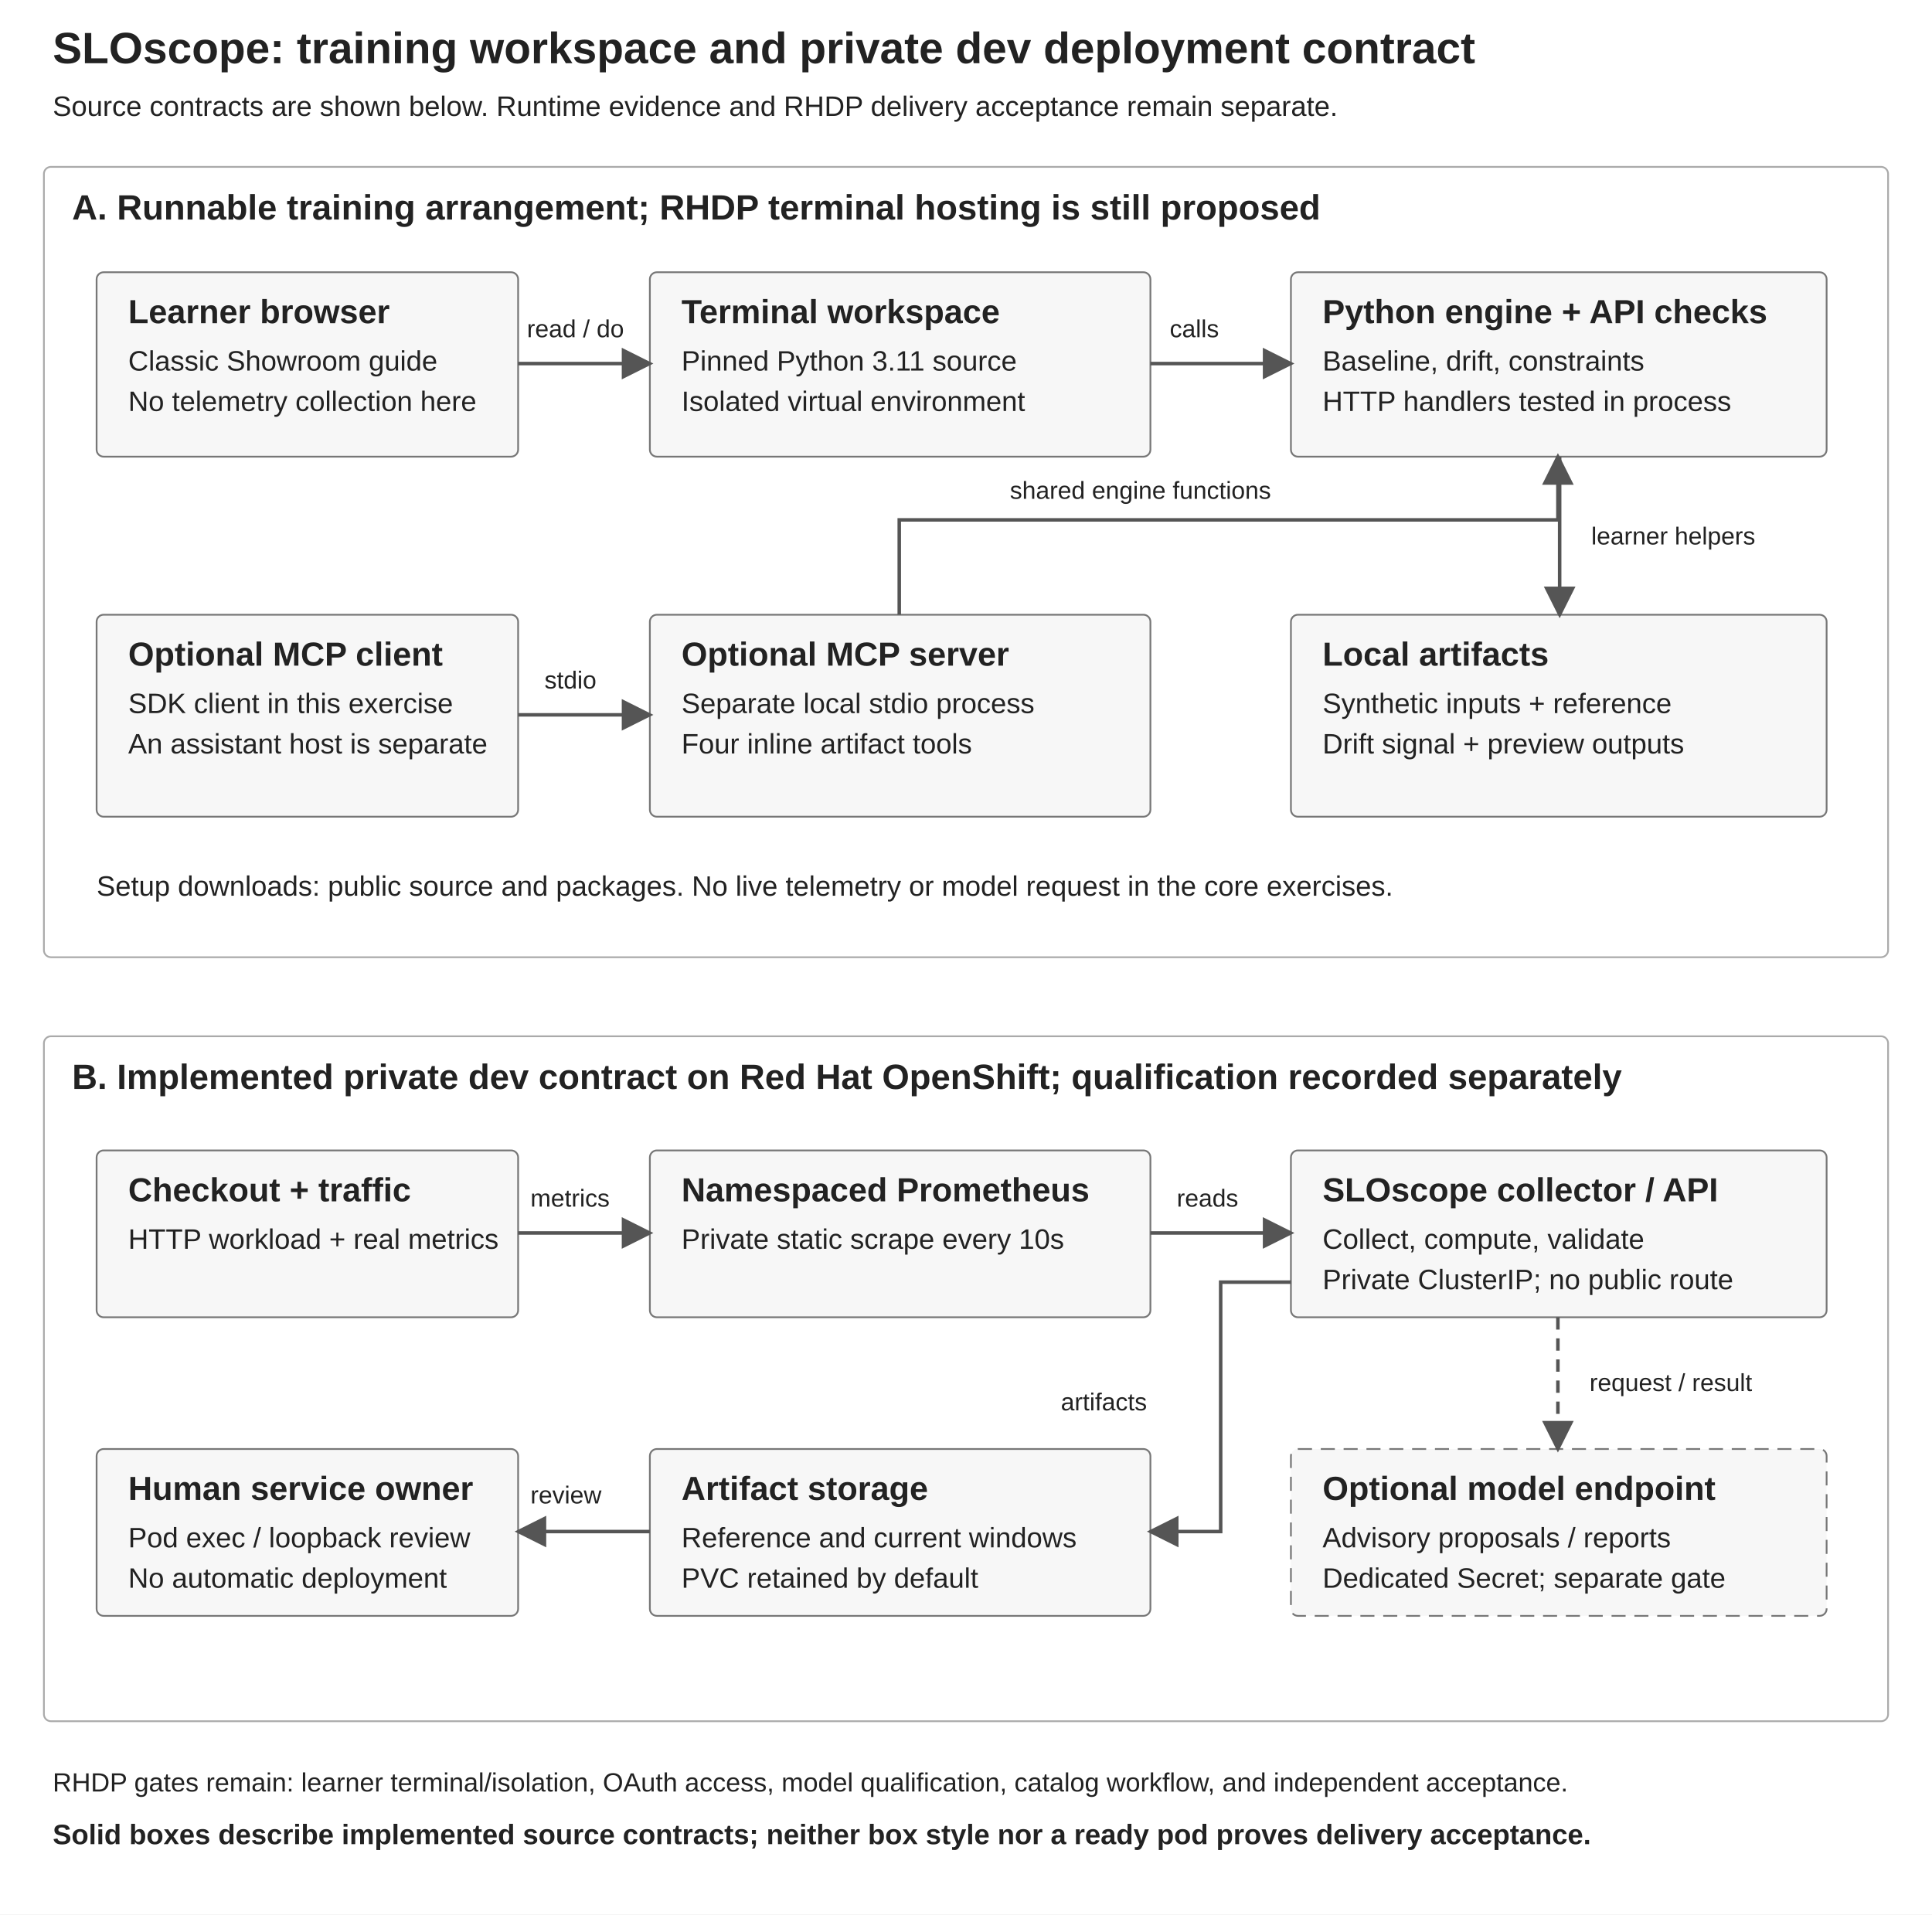
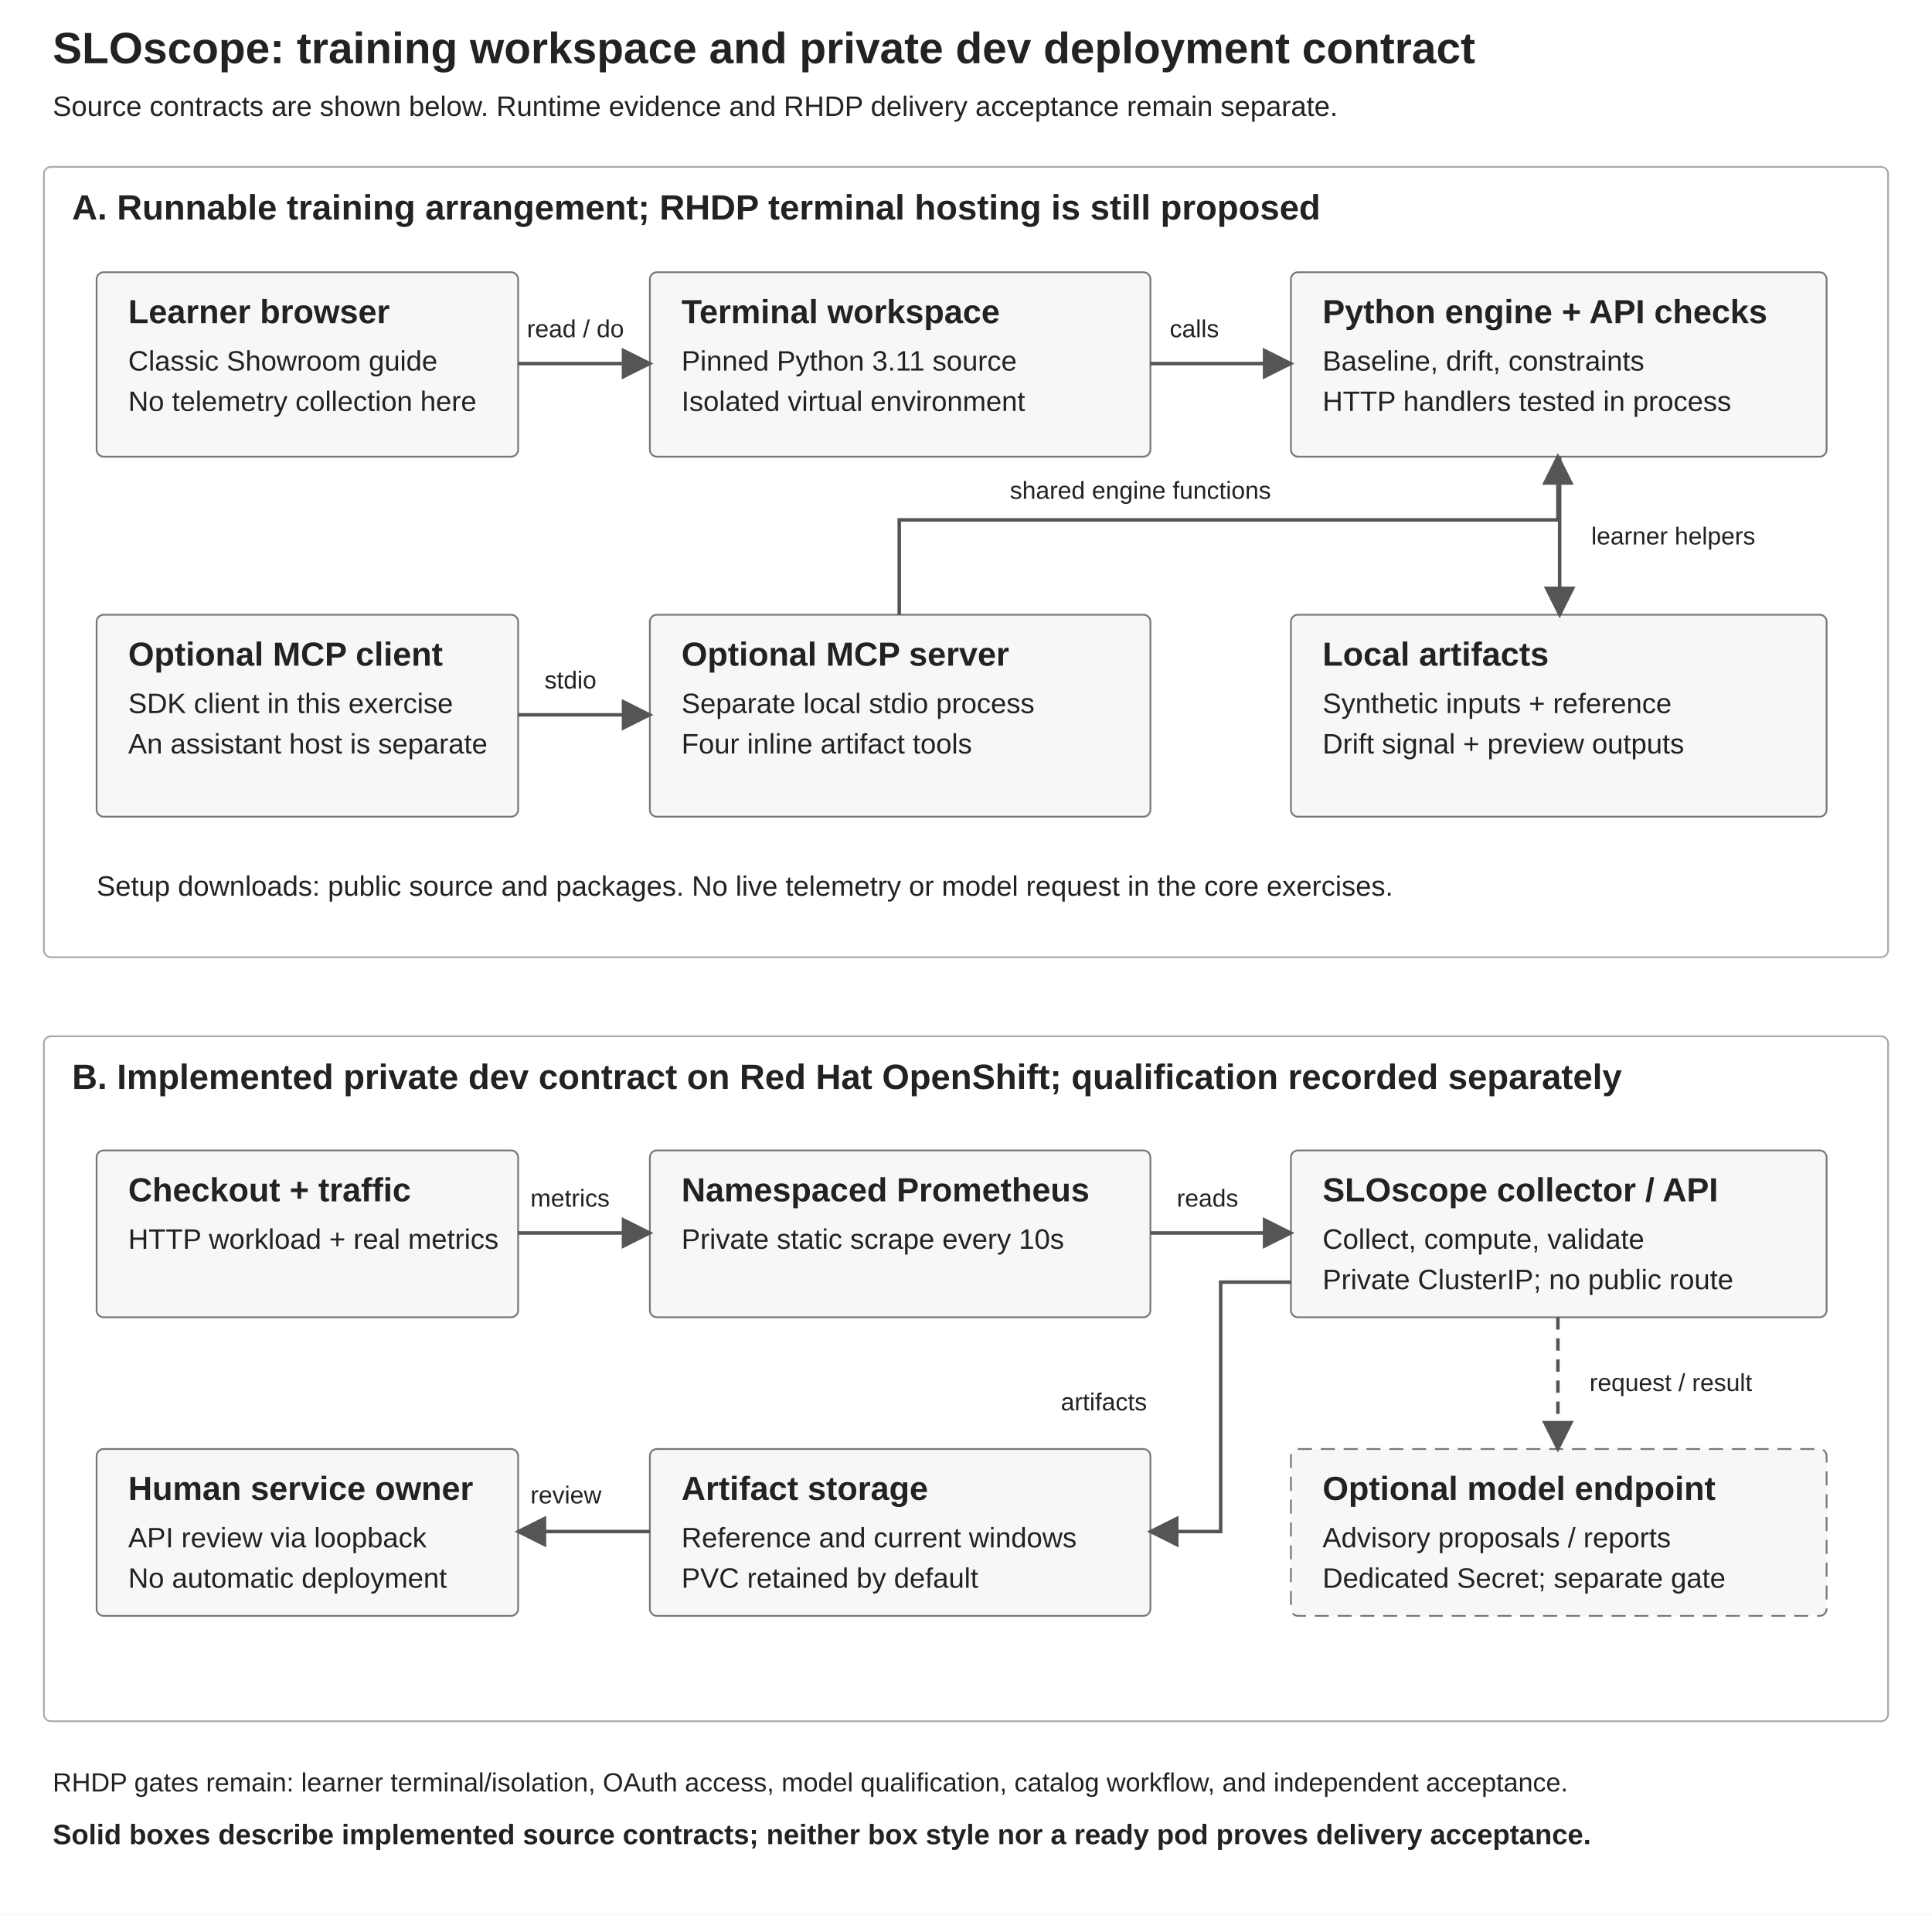
<svg xmlns="http://www.w3.org/2000/svg" width="1100" height="1090" viewBox="0 0 1100 1090" role="img" aria-labelledby="title desc">
  <defs>
    <marker id="arrow" markerWidth="9" markerHeight="9" refX="8" refY="4.5" orient="auto">
      <path d="M0,0 L9,4.5 L0,9 Z" fill="#555" />
    </marker>
  </defs>
  <rect width="1100" height="1090" fill="white" />
  <text x="30" y="36" fill="#222" font-family="Arial, Helvetica, sans-serif" font-size="25" font-weight="700">SLOscope: training workspace and private dev deployment contract</text>
  <text x="30" y="66" fill="#222" font-family="Arial, Helvetica, sans-serif" font-size="16" font-weight="400">Source contracts are shown below. Runtime evidence and RHDP delivery acceptance remain separate.</text>
  <rect x="25" y="95" width="1050" height="450" rx="4" fill="white" stroke="#aaa" />
  <text x="41" y="125" fill="#222" font-family="Arial, Helvetica, sans-serif" font-size="20" font-weight="700">A. Runnable training arrangement; RHDP terminal hosting is still proposed</text>
  <rect x="55" y="155" width="240" height="105" rx="4" fill="#f7f7f7" stroke="#777" />
  <text x="73" y="184" fill="#222" font-family="Arial, Helvetica, sans-serif" font-size="19" font-weight="700">Learner browser</text>
  <text x="73" y="211" fill="#222" font-family="Arial, Helvetica, sans-serif" font-size="16" font-weight="400">Classic Showroom guide</text>
  <text x="73" y="234" fill="#222" font-family="Arial, Helvetica, sans-serif" font-size="16" font-weight="400">No telemetry collection here</text>
  <rect x="370" y="155" width="285" height="105" rx="4" fill="#f7f7f7" stroke="#777" />
  <text x="388" y="184" fill="#222" font-family="Arial, Helvetica, sans-serif" font-size="19" font-weight="700">Terminal workspace</text>
  <text x="388" y="211" fill="#222" font-family="Arial, Helvetica, sans-serif" font-size="16" font-weight="400">Pinned Python 3.11 source</text>
  <text x="388" y="234" fill="#222" font-family="Arial, Helvetica, sans-serif" font-size="16" font-weight="400">Isolated virtual environment</text>
  <rect x="735" y="155" width="305" height="105" rx="4" fill="#f7f7f7" stroke="#777" />
  <text x="753" y="184" fill="#222" font-family="Arial, Helvetica, sans-serif" font-size="19" font-weight="700">Python engine + API checks</text>
  <text x="753" y="211" fill="#222" font-family="Arial, Helvetica, sans-serif" font-size="16" font-weight="400">Baseline, drift, constraints</text>
  <text x="753" y="234" fill="#222" font-family="Arial, Helvetica, sans-serif" font-size="16" font-weight="400">HTTP handlers tested in process</text>
  <polyline points="295,207 370,207" fill="none" stroke="#555" stroke-width="2" marker-end="url(#arrow)" />
  <text x="300" y="192" fill="#222" font-family="Arial, Helvetica, sans-serif" font-size="14" font-weight="400">read / do</text>
  <polyline points="655,207 735,207" fill="none" stroke="#555" stroke-width="2" marker-end="url(#arrow)" />
  <text x="666" y="192" fill="#222" font-family="Arial, Helvetica, sans-serif" font-size="14" font-weight="400">calls</text>
  <rect x="55" y="350" width="240" height="115" rx="4" fill="#f7f7f7" stroke="#777" />
  <text x="73" y="379" fill="#222" font-family="Arial, Helvetica, sans-serif" font-size="19" font-weight="700">Optional MCP client</text>
  <text x="73" y="406" fill="#222" font-family="Arial, Helvetica, sans-serif" font-size="16" font-weight="400">SDK client in this exercise</text>
  <text x="73" y="429" fill="#222" font-family="Arial, Helvetica, sans-serif" font-size="16" font-weight="400">An assistant host is separate</text>
  <rect x="370" y="350" width="285" height="115" rx="4" fill="#f7f7f7" stroke="#777" />
  <text x="388" y="379" fill="#222" font-family="Arial, Helvetica, sans-serif" font-size="19" font-weight="700">Optional MCP server</text>
  <text x="388" y="406" fill="#222" font-family="Arial, Helvetica, sans-serif" font-size="16" font-weight="400">Separate local stdio process</text>
  <text x="388" y="429" fill="#222" font-family="Arial, Helvetica, sans-serif" font-size="16" font-weight="400">Four inline artifact tools</text>
  <rect x="735" y="350" width="305" height="115" rx="4" fill="#f7f7f7" stroke="#777" />
  <text x="753" y="379" fill="#222" font-family="Arial, Helvetica, sans-serif" font-size="19" font-weight="700">Local artifacts</text>
  <text x="753" y="406" fill="#222" font-family="Arial, Helvetica, sans-serif" font-size="16" font-weight="400">Synthetic inputs + reference</text>
  <text x="753" y="429" fill="#222" font-family="Arial, Helvetica, sans-serif" font-size="16" font-weight="400">Drift signal + preview outputs</text>
  <polyline points="295,407 370,407" fill="none" stroke="#555" stroke-width="2" marker-end="url(#arrow)" />
  <text x="310" y="392" fill="#222" font-family="Arial, Helvetica, sans-serif" font-size="14" font-weight="400">stdio</text>
  <polyline points="512,350 512,296 887,296 887,260" fill="none" stroke="#555" stroke-width="2" marker-end="url(#arrow)" />
  <text x="575" y="284" fill="#222" font-family="Arial, Helvetica, sans-serif" font-size="14" font-weight="400">shared engine functions</text>
  <polyline points="888,260 888,350" fill="none" stroke="#555" stroke-width="2" marker-end="url(#arrow)" />
  <text x="906" y="310" fill="#222" font-family="Arial, Helvetica, sans-serif" font-size="14" font-weight="400">learner helpers</text>
  <text x="55" y="510" fill="#222" font-family="Arial, Helvetica, sans-serif" font-size="16" font-weight="400">Setup downloads: public source and packages. No live telemetry or model request in the core exercises.</text>
  <rect x="25" y="590" width="1050" height="390" rx="4" fill="white" stroke="#aaa" />
  <text x="41" y="620" fill="#222" font-family="Arial, Helvetica, sans-serif" font-size="20" font-weight="700">B. Implemented private dev contract on Red Hat OpenShift; qualification recorded separately</text>
  <rect x="55" y="655" width="240" height="95" rx="4" fill="#f7f7f7" stroke="#777" />
  <text x="73" y="684" fill="#222" font-family="Arial, Helvetica, sans-serif" font-size="19" font-weight="700">Checkout + traffic</text>
  <text x="73" y="711" fill="#222" font-family="Arial, Helvetica, sans-serif" font-size="16" font-weight="400">HTTP workload + real metrics</text>
  <rect x="370" y="655" width="285" height="95" rx="4" fill="#f7f7f7" stroke="#777" />
  <text x="388" y="684" fill="#222" font-family="Arial, Helvetica, sans-serif" font-size="19" font-weight="700">Namespaced Prometheus</text>
  <text x="388" y="711" fill="#222" font-family="Arial, Helvetica, sans-serif" font-size="16" font-weight="400">Private static scrape every 10s</text>
  <rect x="735" y="655" width="305" height="95" rx="4" fill="#f7f7f7" stroke="#777" />
  <text x="753" y="684" fill="#222" font-family="Arial, Helvetica, sans-serif" font-size="19" font-weight="700">SLOscope collector / API</text>
  <text x="753" y="711" fill="#222" font-family="Arial, Helvetica, sans-serif" font-size="16" font-weight="400">Collect, compute, validate</text>
  <text x="753" y="734" fill="#222" font-family="Arial, Helvetica, sans-serif" font-size="16" font-weight="400">Private ClusterIP; no public route</text>
  <polyline points="295,702 370,702" fill="none" stroke="#555" stroke-width="2" marker-end="url(#arrow)" />
  <text x="302" y="687" fill="#222" font-family="Arial, Helvetica, sans-serif" font-size="14" font-weight="400">metrics</text>
  <polyline points="655,702 735,702" fill="none" stroke="#555" stroke-width="2" marker-end="url(#arrow)" />
  <text x="670" y="687" fill="#222" font-family="Arial, Helvetica, sans-serif" font-size="14" font-weight="400">reads</text>
  <rect x="55" y="825" width="240" height="95" rx="4" fill="#f7f7f7" stroke="#777" />
  <text x="73" y="854" fill="#222" font-family="Arial, Helvetica, sans-serif" font-size="19" font-weight="700">Human service owner</text>
-   <text x="73" y="881" fill="#222" font-family="Arial, Helvetica, sans-serif" font-size="16" font-weight="400">Pod exec / loopback review</text>
+   <text x="73" y="881" fill="#222" font-family="Arial, Helvetica, sans-serif" font-size="16" font-weight="400">API review via loopback</text>
  <text x="73" y="904" fill="#222" font-family="Arial, Helvetica, sans-serif" font-size="16" font-weight="400">No automatic deployment</text>
  <rect x="370" y="825" width="285" height="95" rx="4" fill="#f7f7f7" stroke="#777" />
  <text x="388" y="854" fill="#222" font-family="Arial, Helvetica, sans-serif" font-size="19" font-weight="700">Artifact storage</text>
  <text x="388" y="881" fill="#222" font-family="Arial, Helvetica, sans-serif" font-size="16" font-weight="400">Reference and current windows</text>
  <text x="388" y="904" fill="#222" font-family="Arial, Helvetica, sans-serif" font-size="16" font-weight="400">PVC retained by default</text>
  <rect x="735" y="825" width="305" height="95" rx="4" fill="#f7f7f7" stroke="#777" stroke-dasharray="8 5" />
  <text x="753" y="854" fill="#222" font-family="Arial, Helvetica, sans-serif" font-size="19" font-weight="700">Optional model endpoint</text>
  <text x="753" y="881" fill="#222" font-family="Arial, Helvetica, sans-serif" font-size="16" font-weight="400">Advisory proposals / reports</text>
  <text x="753" y="904" fill="#222" font-family="Arial, Helvetica, sans-serif" font-size="16" font-weight="400">Dedicated Secret; separate gate</text>
  <polyline points="887,750 887,825" fill="none" stroke="#555" stroke-width="2" marker-end="url(#arrow)" stroke-dasharray="7 5" />
  <text x="905" y="792" fill="#222" font-family="Arial, Helvetica, sans-serif" font-size="14" font-weight="400">request / result</text>
  <polyline points="735,730 695,730 695,872 655,872" fill="none" stroke="#555" stroke-width="2" marker-end="url(#arrow)" />
  <text x="604" y="803" fill="#222" font-family="Arial, Helvetica, sans-serif" font-size="14" font-weight="400">artifacts</text>
  <polyline points="370,872 295,872" fill="none" stroke="#555" stroke-width="2" marker-end="url(#arrow)" />
  <text x="302" y="856" fill="#222" font-family="Arial, Helvetica, sans-serif" font-size="14" font-weight="400">review</text>
  <text x="30" y="1020" fill="#222" font-family="Arial, Helvetica, sans-serif" font-size="15" font-weight="400">RHDP gates remain: learner terminal/isolation, OAuth access, model qualification, catalog workflow, and independent acceptance.</text>
  <text x="30" y="1050" fill="#222" font-family="Arial, Helvetica, sans-serif" font-size="16" font-weight="700">Solid boxes describe implemented source contracts; neither box style nor a ready pod proves delivery acceptance.</text>
</svg>
